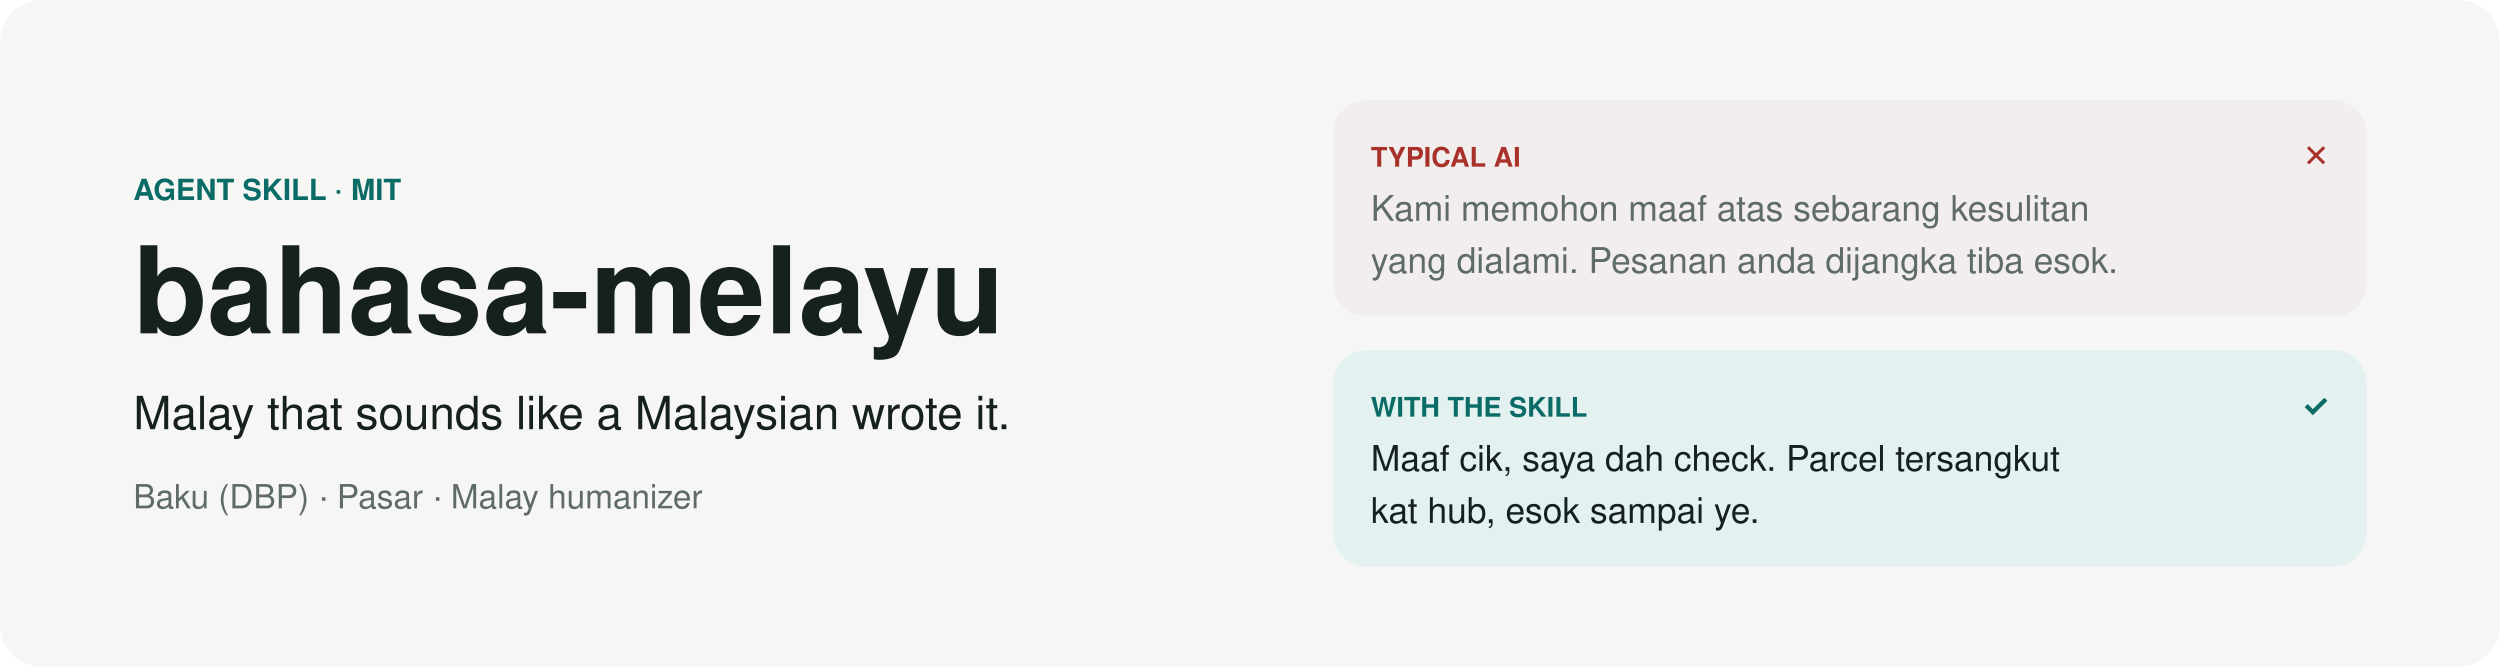
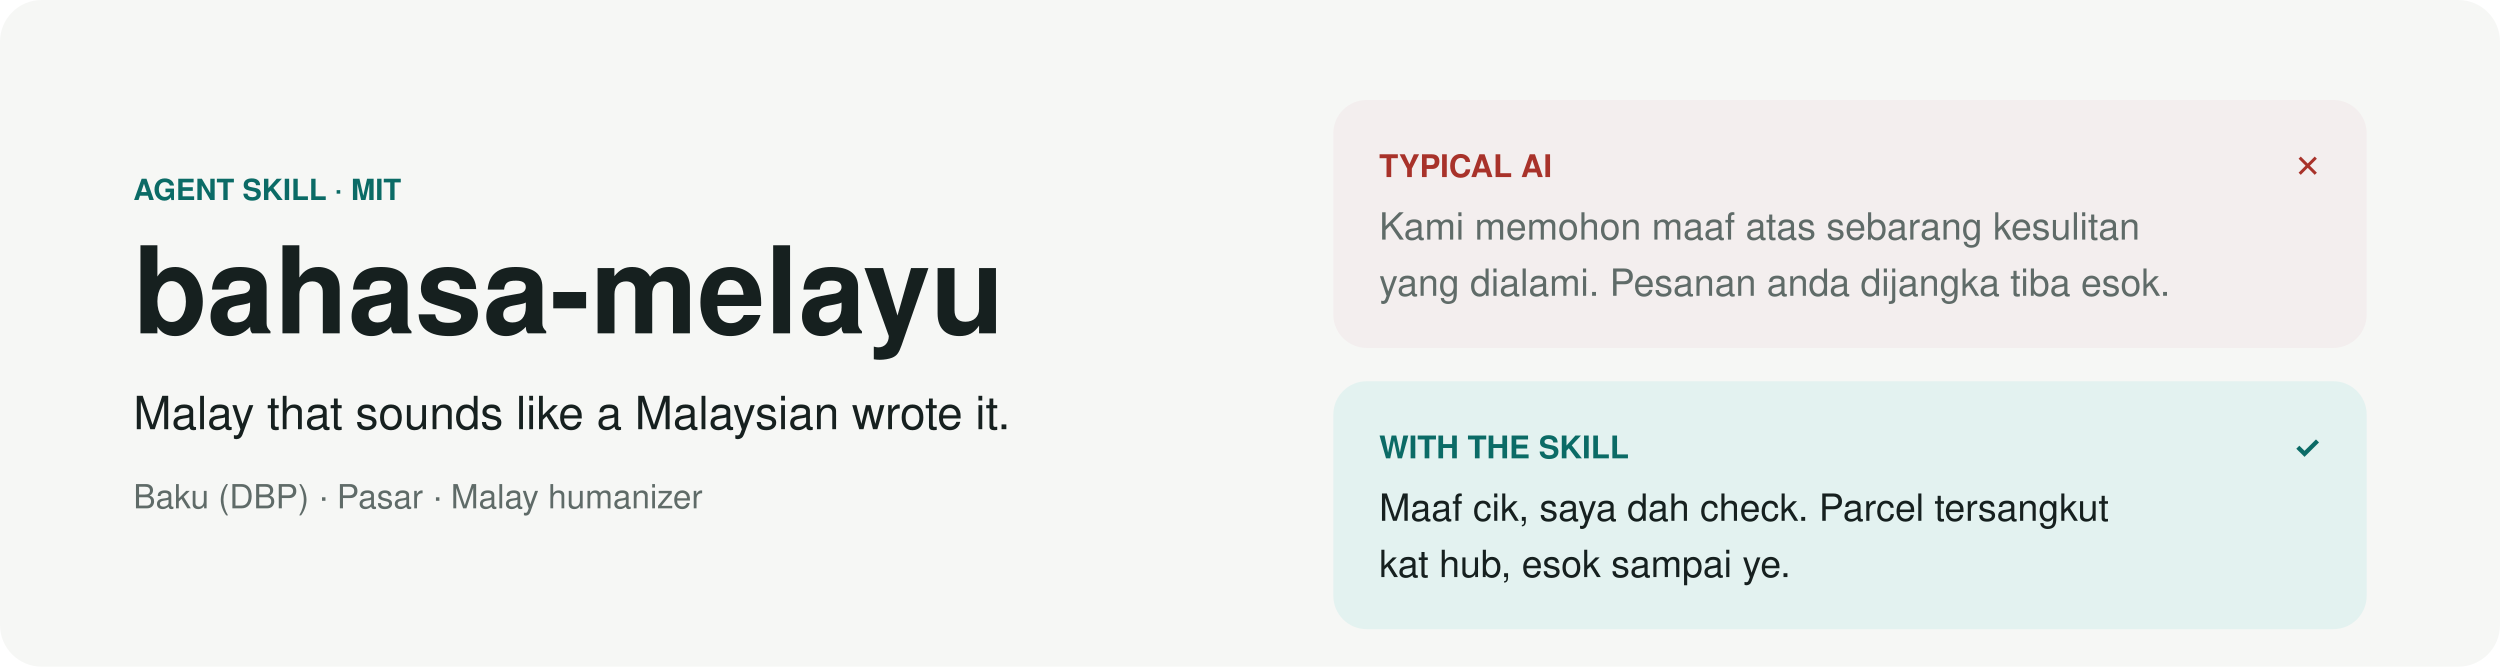
<svg xmlns="http://www.w3.org/2000/svg" width="1200" height="320" viewBox="0 0 1200 320" role="img" aria-label="bahasa-melayu: an agent skill for natural Malaysian Malay">
  <rect width="1200" height="320" rx="20" fill="#f6f7f5" />
  <text x="64" y="96" font-family="-apple-system, BlinkMacSystemFont, 'Segoe UI', Helvetica, Arial, sans-serif" font-size="14" font-weight="700" fill="#0b6b66" text-anchor="start">AGENT SKILL  ·  MIT</text>
  <text x="64" y="160" font-family="-apple-system, BlinkMacSystemFont, 'Segoe UI', Helvetica, Arial, sans-serif" font-size="58" font-weight="750" fill="#16201f" text-anchor="start">bahasa-melayu</text>
  <text x="64" y="206" font-family="-apple-system, BlinkMacSystemFont, 'Segoe UI', Helvetica, Arial, sans-serif" font-size="22" font-weight="400" fill="#16201f" text-anchor="start">Malay that sounds like a Malaysian wrote it.</text>
  <text x="64" y="244" font-family="-apple-system, BlinkMacSystemFont, 'Segoe UI', Helvetica, Arial, sans-serif" font-size="16" font-weight="400" fill="#5f6b68" text-anchor="start">Baku (DBP)  ·  Pasar  ·  Malay humanizer</text>
-   <rect x="640" y="48" width="496" height="104" rx="16" fill="#f3eeee" />
-   <text x="658" y="80" font-family="-apple-system, BlinkMacSystemFont, 'Segoe UI', Helvetica, Arial, sans-serif" font-size="13" font-weight="700" fill="#a8322a" text-anchor="start">TYPICAL AI</text>
-   <text x="1118" y="80" font-family="-apple-system, BlinkMacSystemFont, 'Segoe UI', Helvetica, Arial, sans-serif" font-size="15" font-weight="700" fill="#a8322a" text-anchor="end">✕</text>
-   <text x="658" y="106" font-family="-apple-system, BlinkMacSystemFont, 'Segoe UI', Helvetica, Arial, sans-serif" font-size="17" font-weight="400" fill="#5f6b68" text-anchor="start">Kami memohon maaf atas sebarang kesulitan</text>
-   <text x="658" y="131" font-family="-apple-system, BlinkMacSystemFont, 'Segoe UI', Helvetica, Arial, sans-serif" font-size="17" font-weight="400" fill="#5f6b68" text-anchor="start">yang dialami. Pesanan anda dijangka tiba esok.</text>
-   <rect x="640" y="168" width="496" height="104" rx="16" fill="#e3f2f0" />
-   <text x="658" y="200" font-family="-apple-system, BlinkMacSystemFont, 'Segoe UI', Helvetica, Arial, sans-serif" font-size="13" font-weight="700" fill="#0b6b66" text-anchor="start">WITH THE SKILL</text>
-   <text x="1118" y="200" font-family="-apple-system, BlinkMacSystemFont, 'Segoe UI', Helvetica, Arial, sans-serif" font-size="15" font-weight="700" fill="#0b6b66" text-anchor="end">✓</text>
-   <text x="658" y="226" font-family="-apple-system, BlinkMacSystemFont, 'Segoe UI', Helvetica, Arial, sans-serif" font-size="17" font-weight="400" fill="#16201f" text-anchor="start">Maaf cik, saya dah check. Parcel tersangkut</text>
-   <text x="658" y="251" font-family="-apple-system, BlinkMacSystemFont, 'Segoe UI', Helvetica, Arial, sans-serif" font-size="17" font-weight="400" fill="#16201f" text-anchor="start">kat hub, esok sampai ye.</text>
+   <rect x="640" y="48" width="496" height="119" rx="16" fill="#f3eeee" />
+   <text x="662" y="85" font-family="-apple-system, BlinkMacSystemFont, 'Segoe UI', Helvetica, Arial, sans-serif" font-size="15" font-weight="700" fill="#a8322a" text-anchor="start">TYPICAL AI</text>
+   <text x="1114" y="85" font-family="-apple-system, BlinkMacSystemFont, 'Segoe UI', Helvetica, Arial, sans-serif" font-size="15" font-weight="700" fill="#a8322a" text-anchor="end">✕</text>
+   <text x="662" y="115" font-family="-apple-system, BlinkMacSystemFont, 'Segoe UI', Helvetica, Arial, sans-serif" font-size="18" font-weight="400" fill="#5f6b68" text-anchor="start">Kami memohon maaf atas sebarang kesulitan</text>
+   <text x="662" y="142" font-family="-apple-system, BlinkMacSystemFont, 'Segoe UI', Helvetica, Arial, sans-serif" font-size="18" font-weight="400" fill="#5f6b68" text-anchor="start">yang dialami. Pesanan anda dijangka tiba esok.</text>
+   <rect x="640" y="183" width="496" height="119" rx="16" fill="#e3f2f0" />
+   <text x="662" y="220" font-family="-apple-system, BlinkMacSystemFont, 'Segoe UI', Helvetica, Arial, sans-serif" font-size="15" font-weight="700" fill="#0b6b66" text-anchor="start">WITH THE SKILL</text>
+   <text x="1114" y="220" font-family="-apple-system, BlinkMacSystemFont, 'Segoe UI', Helvetica, Arial, sans-serif" font-size="15" font-weight="700" fill="#0b6b66" text-anchor="end">✓</text>
+   <text x="662" y="250" font-family="-apple-system, BlinkMacSystemFont, 'Segoe UI', Helvetica, Arial, sans-serif" font-size="18" font-weight="400" fill="#16201f" text-anchor="start">Maaf cik, saya dah check. Parcel tersangkut</text>
+   <text x="662" y="277" font-family="-apple-system, BlinkMacSystemFont, 'Segoe UI', Helvetica, Arial, sans-serif" font-size="18" font-weight="400" fill="#16201f" text-anchor="start">kat hub, esok sampai ye.</text>
</svg>
